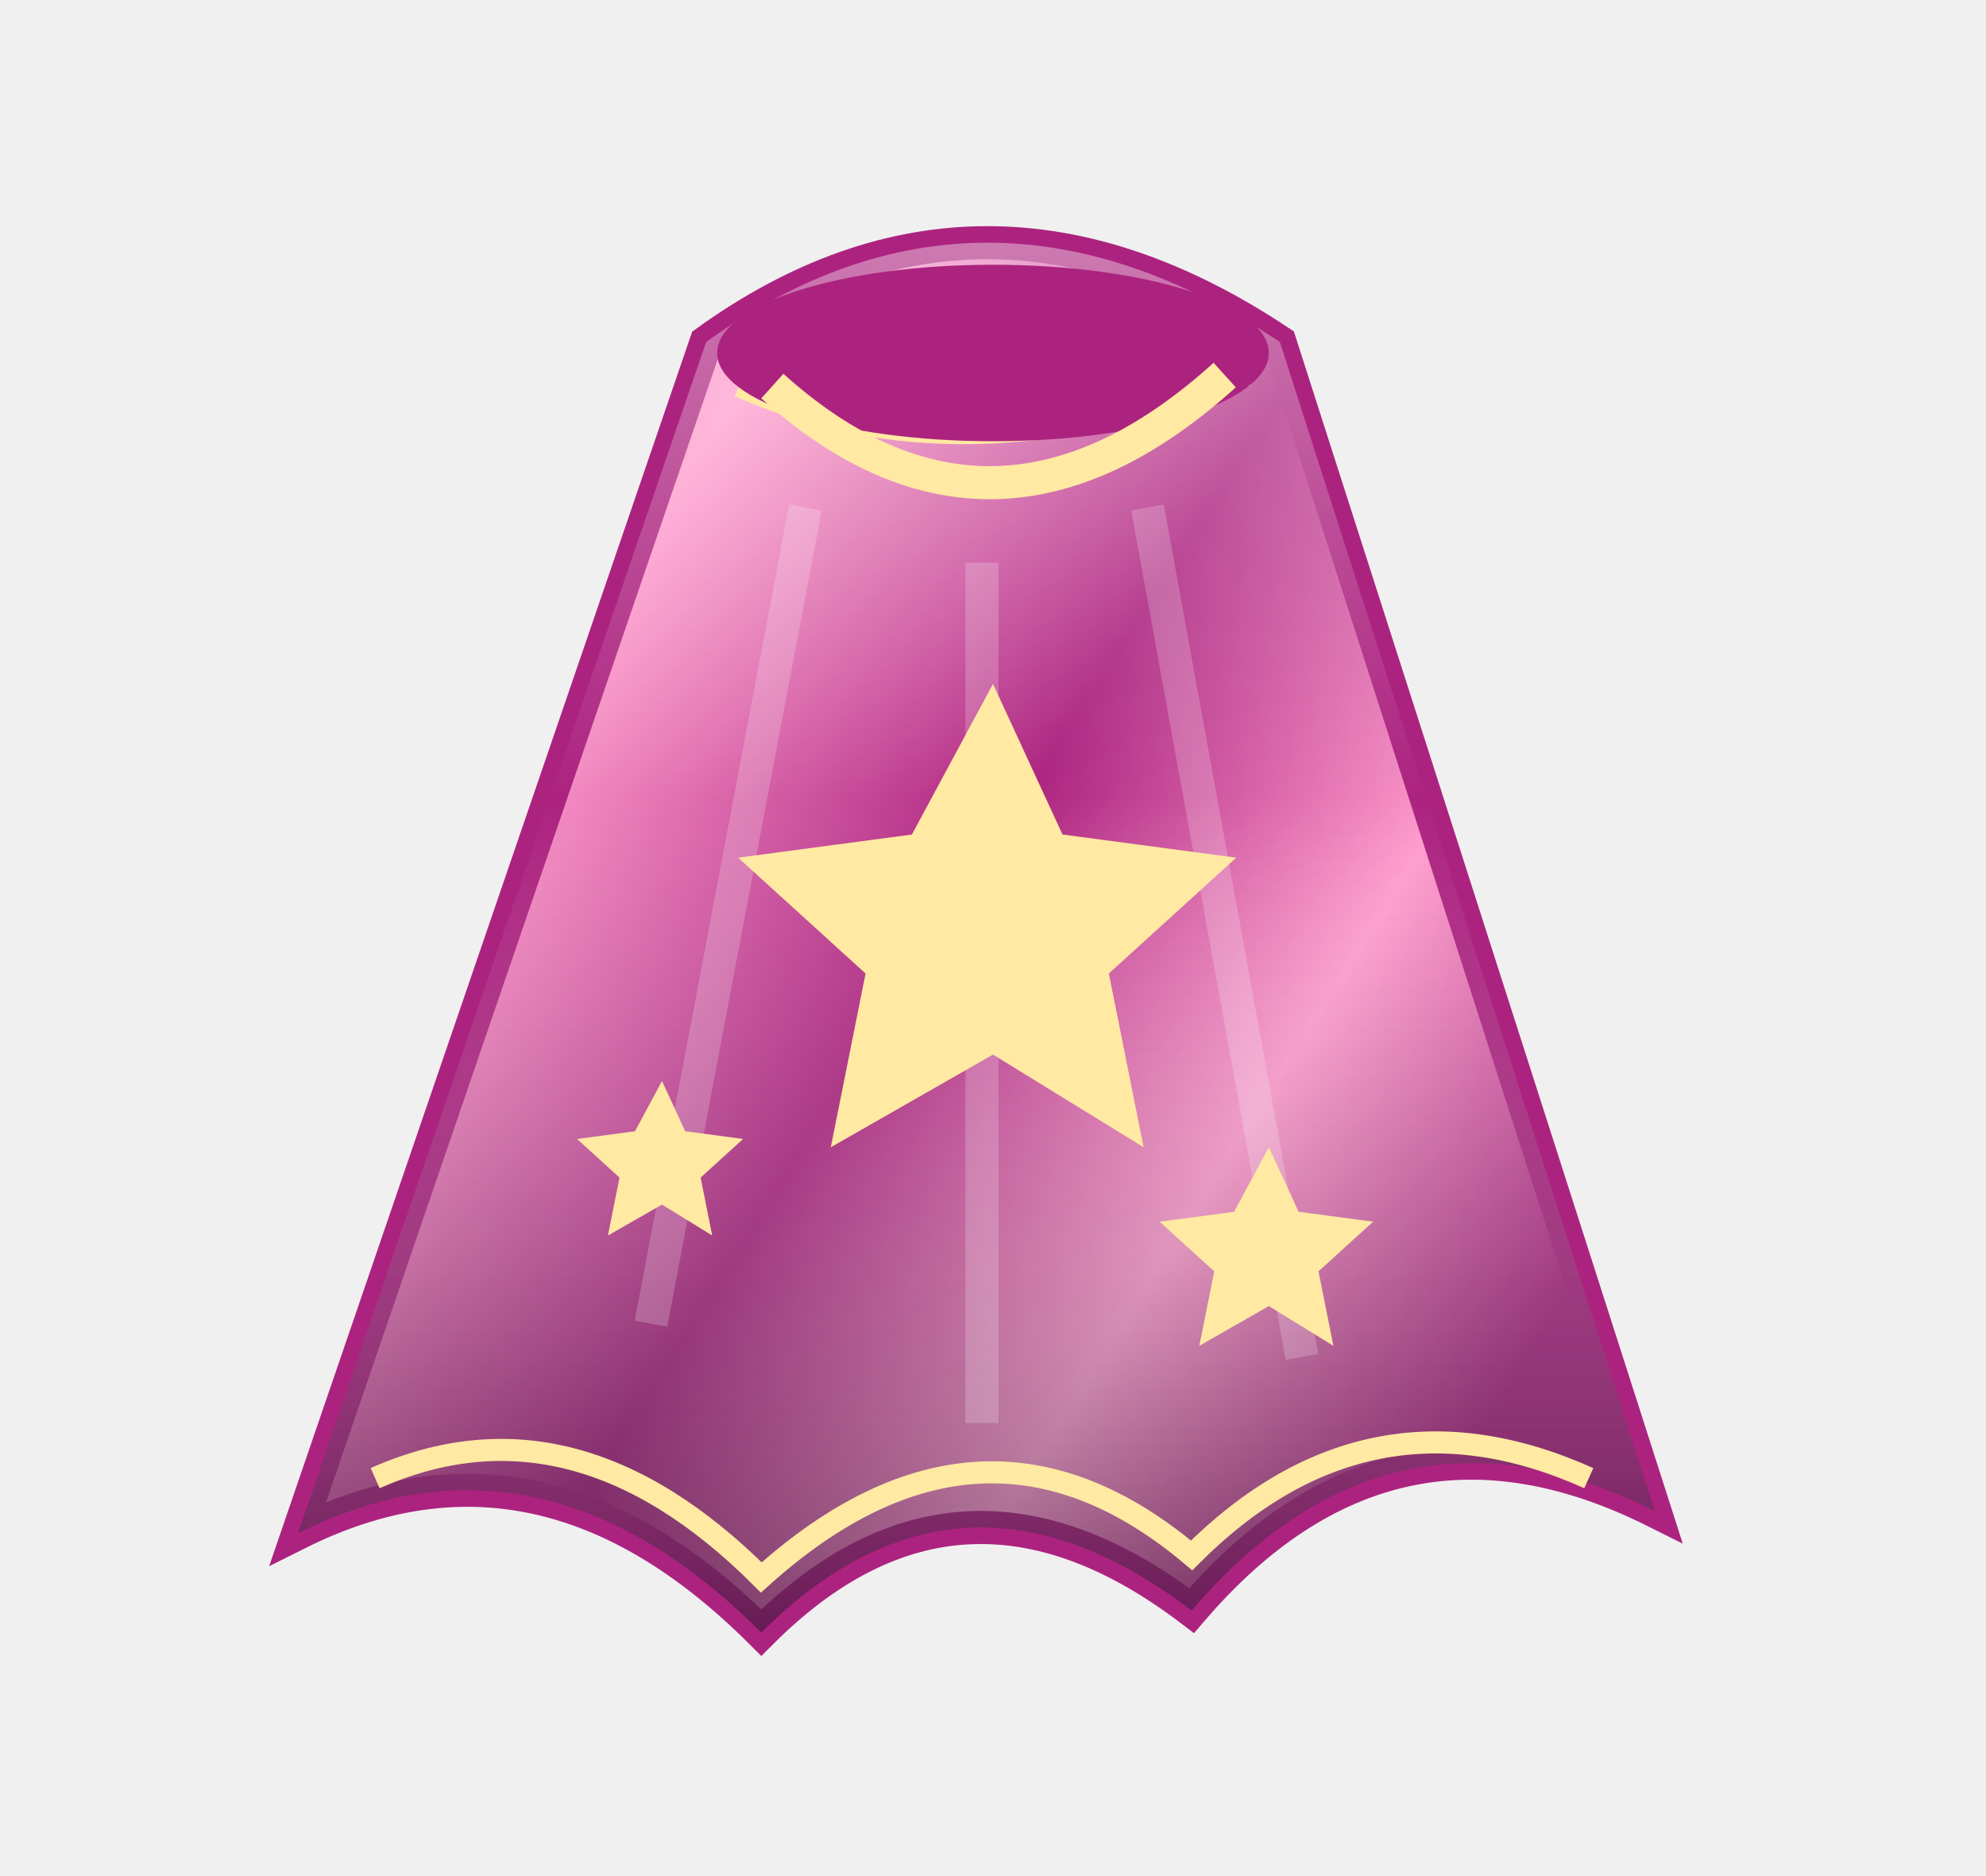
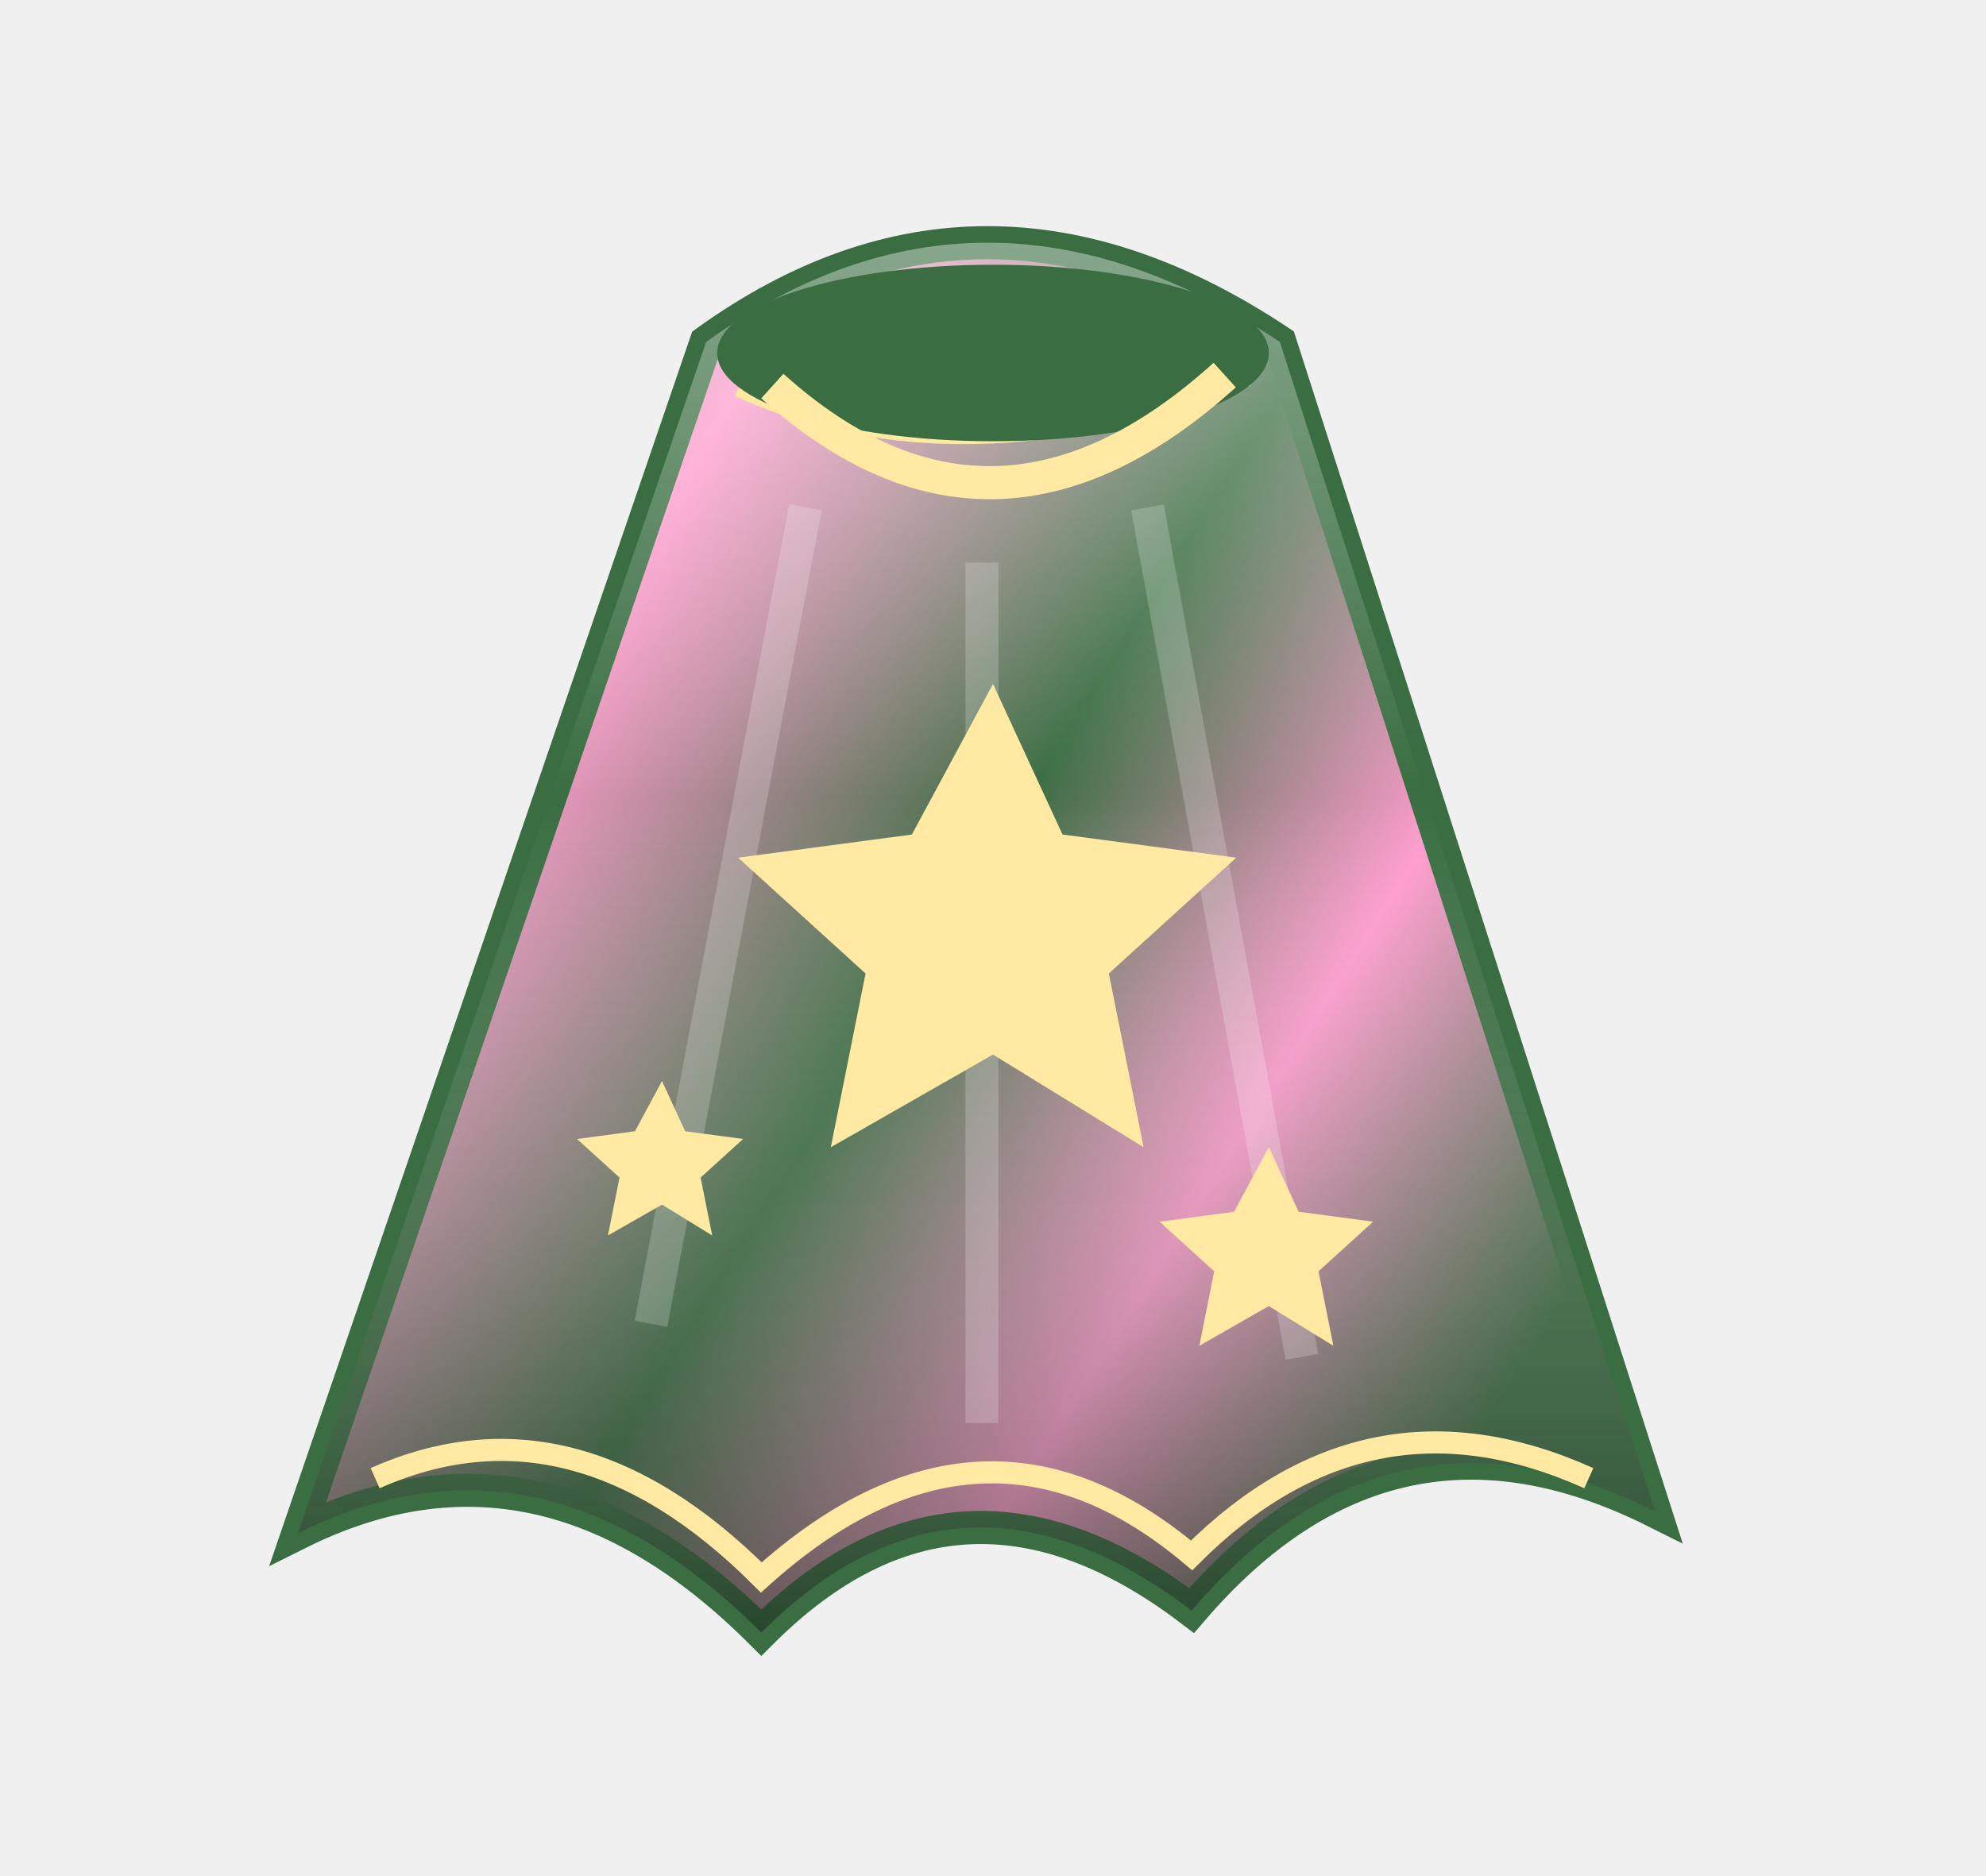
<svg xmlns="http://www.w3.org/2000/svg" viewBox="0 0 180 170" width="180" height="170" preserveAspectRatio="xMidYMid meet" aria-hidden="true">
  <defs>
    <linearGradient id="_R_0_-cloth" x1="0" y1="0" x2="1" y2=".65">
-       <stop stop-color="#ac237f" />
+       <stop stop-color="#3a6e42" />
      <stop offset=".28" stop-color="#ff9ccd" />
-       <stop offset=".56" stop-color="#ac237f" />
+       <stop offset=".56" stop-color="#3a6e42" />
      <stop offset=".78" stop-color="#ff9ccd" />
-       <stop offset="1" stop-color="#ac237f" />
+       <stop offset="1" stop-color="#3a6e42" />
    </linearGradient>
    <linearGradient id="_R_0_-shade" x2="0" y2="1">
      <stop stop-color="#fff" stop-opacity=".4" />
      <stop offset=".4" stop-color="#fff" stop-opacity="0" />
-       <stop offset="1" stop-color="#171023" stop-opacity=".48" />
+       <stop offset="1" stop-color="#121a13" stop-opacity=".48" />
    </linearGradient>
  </defs>
  <g>
-     <path d="M64 31Q89 13 116 31L150 137Q126 125 108 146Q87 130 69 148Q49 128 27 139Z" fill="url(#_R_0_-cloth)" stroke="#ac237f" stroke-width="3" />
+     <path d="M64 31Q89 13 116 31L150 137Q126 125 108 146Q87 130 69 148Q49 128 27 139Z" fill="url(#_R_0_-cloth)" stroke="#3a6e42" stroke-width="3" />
    <path d="M64 31Q89 13 116 31L150 137Q126 125 108 146Q87 130 69 148Q49 128 27 139Z" fill="url(#_R_0_-shade)" />
    <path d="M34 134Q52 126 69 143Q89 125 108 141Q124 125 144 134M67 35Q87 44 113 34" fill="none" stroke="#ffe9a3" stroke-width="2" />
    <path d="m73 46-14 74m45-74 14 77M89 51v78" fill="none" stroke="#fff" stroke-opacity=".2" stroke-width="3" />
-     <ellipse cx="90" cy="32" rx="25" ry="8" fill="#ac237f" />
+     <ellipse cx="90" cy="32" rx="25" ry="8" fill="#3a6e42" />
    <path d="M70 35Q90 53 111 34" fill="none" stroke="#ffe9a3" stroke-width="3" />
    <g transform="translate(90 83) scale(1.05)" fill="#ffe9a3">
      <path d="m0-20 6 13 15 2-11 10 3 15L0 12l-14 8 3-15-11-10 15-2Z" />
    </g>
    <g transform="translate(60 105) scale(0.35)" fill="#ffe9a3">
      <path d="m0-20 6 13 15 2-11 10 3 15L0 12l-14 8 3-15-11-10 15-2Z" />
    </g>
    <g transform="translate(115 113) scale(0.45)" fill="#ffe9a3">
      <path d="m0-20 6 13 15 2-11 10 3 15L0 12l-14 8 3-15-11-10 15-2Z" />
    </g>
  </g>
</svg>
